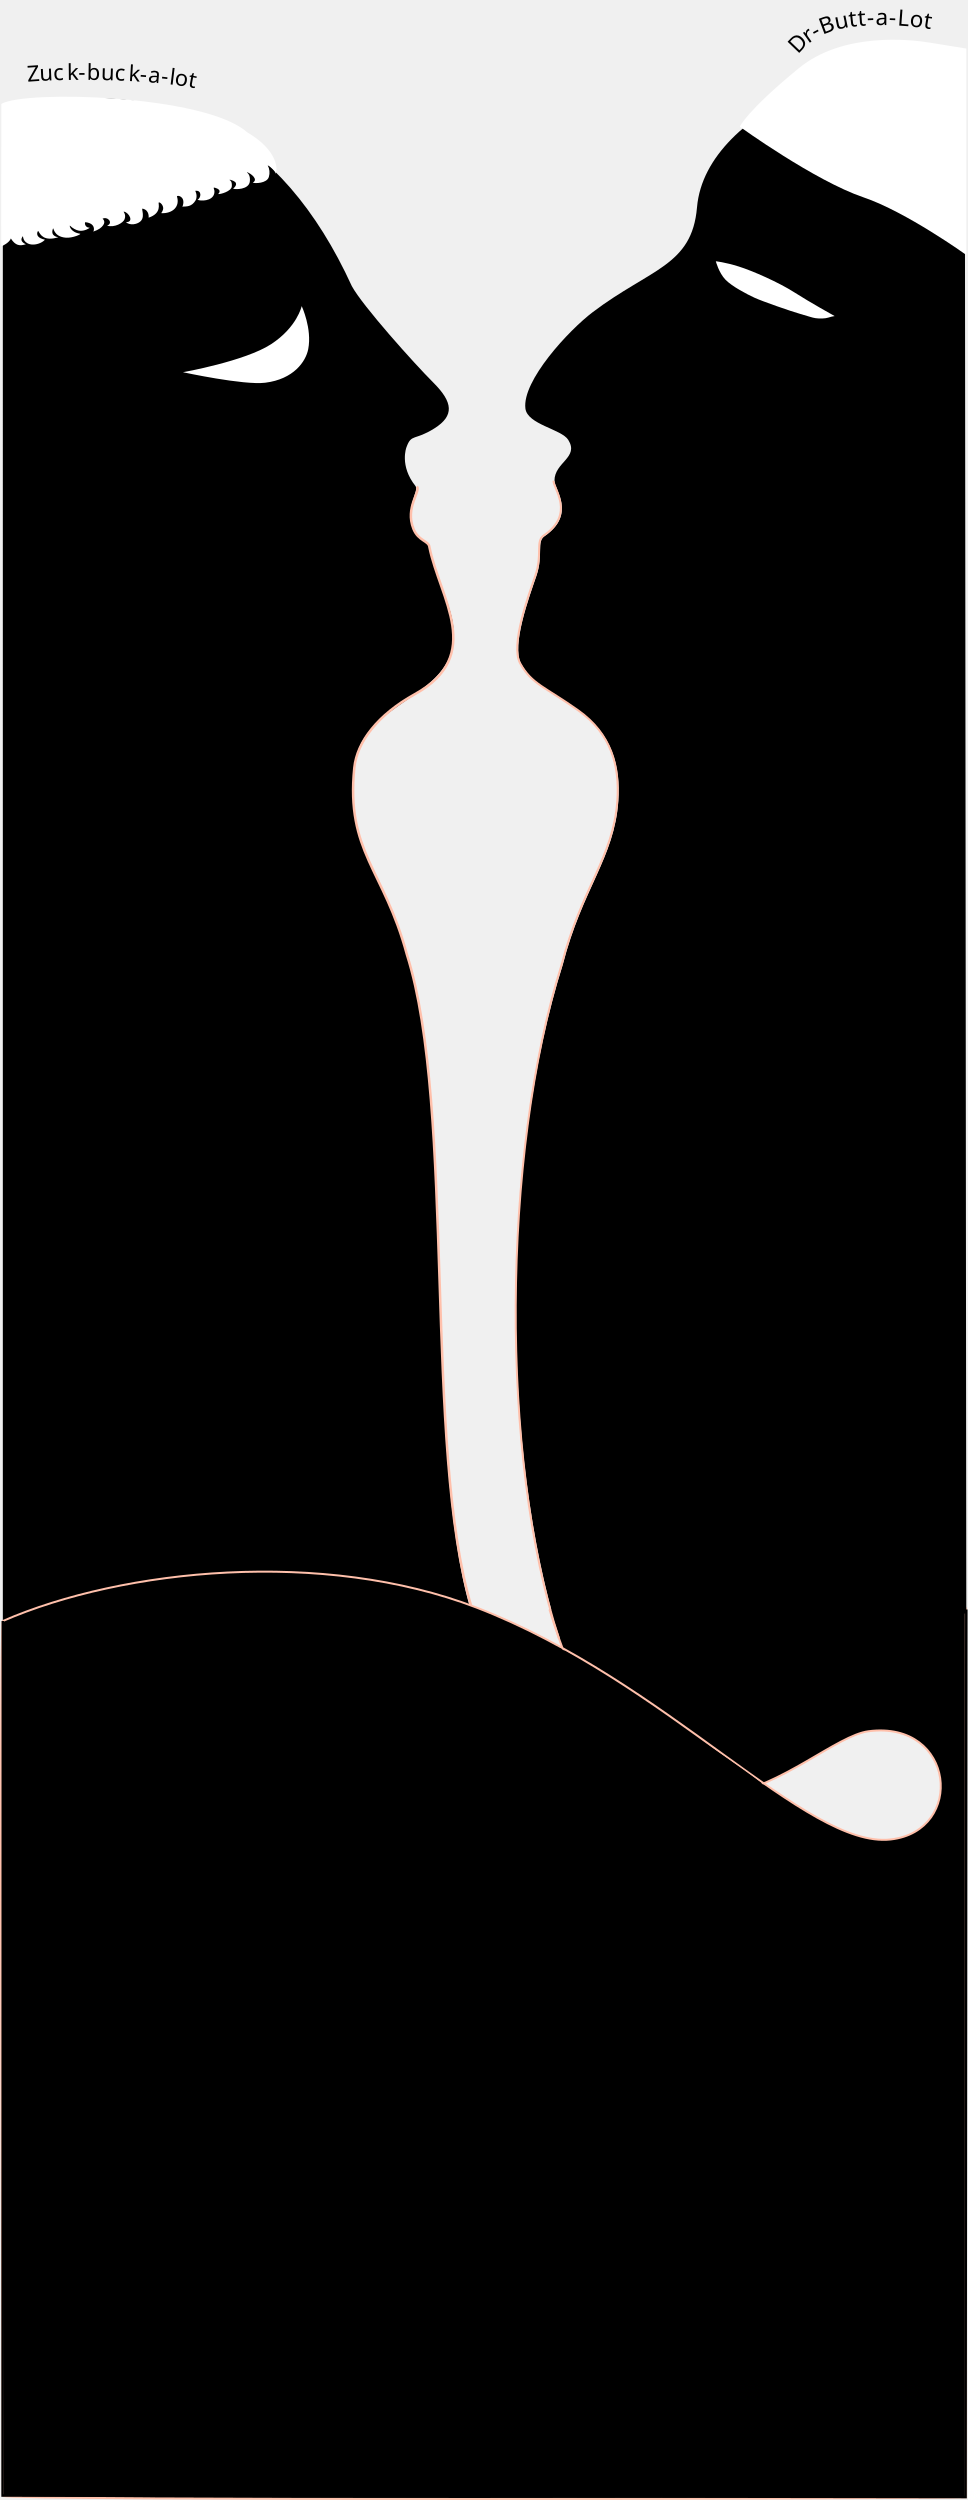
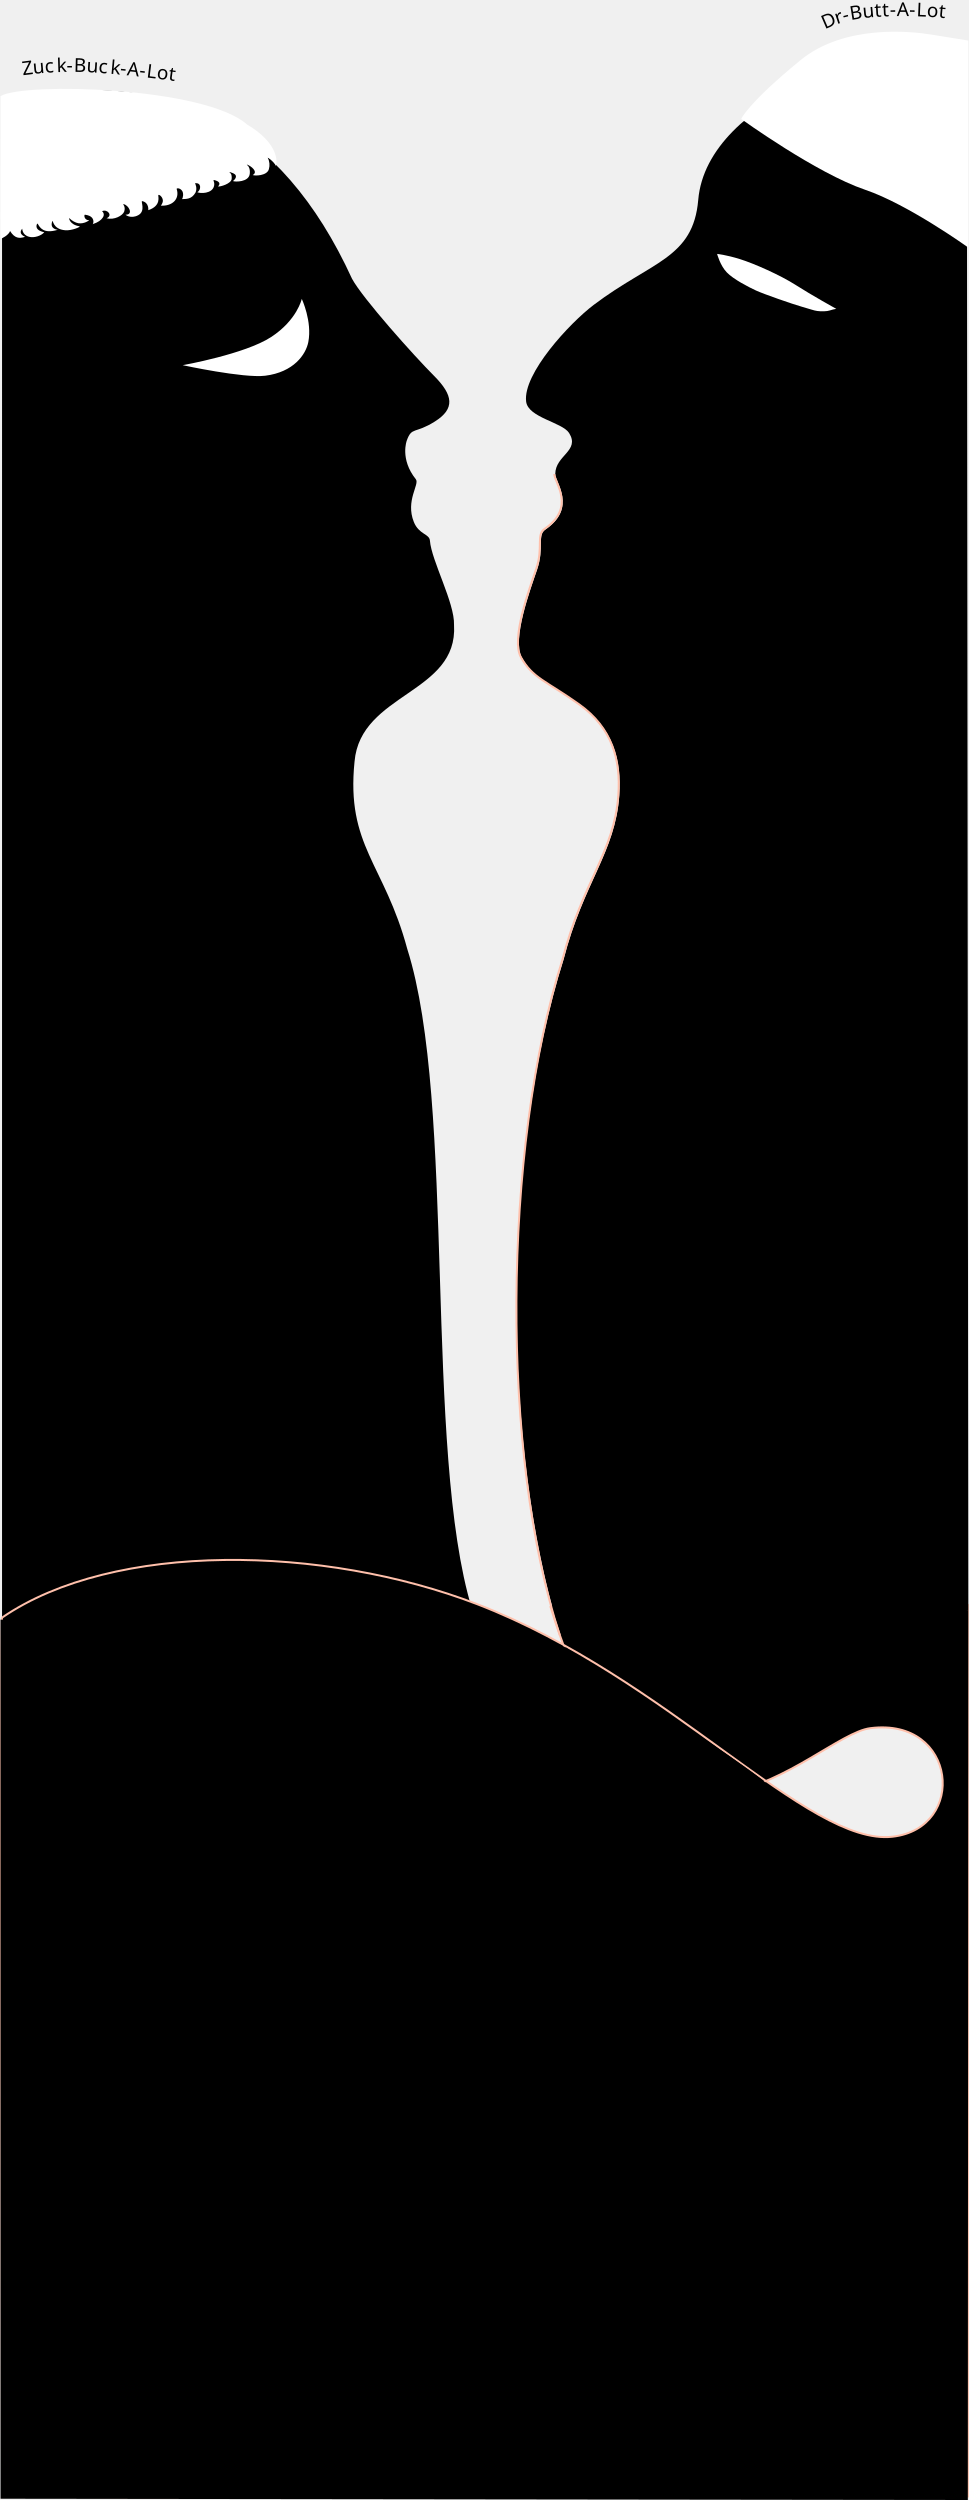
- <svg xmlns="http://www.w3.org/2000/svg" viewBox="0 0 1931.17 4989.81">
+ <svg xmlns="http://www.w3.org/2000/svg" viewBox="0 0 1928.07 4975.26">
  <defs>
-     <style>.cls-1{fill:#fff;}.cls-2,.cls-4,.cls-5{fill:none;}.cls-2,.cls-3,.cls-4{stroke:#ffc0ab;}.cls-2,.cls-4{stroke-miterlimit:10;}.cls-2,.cls-5{stroke-width:5px;}.cls-3,.cls-4{stroke-width:4px;}.cls-5{stroke:#000;}.cls-6{font-size:44px;}.cls-6,.cls-7{font-family:RightGrotesk-WideMedium, Right Grotesk;font-weight:500;}.cls-7{font-size:45px;}</style>
+     <style>.cls-1,.cls-2{stroke:#ffc0ab;stroke-width:4px;}.cls-2,.cls-4{fill:none;}.cls-2{stroke-miterlimit:10;}.cls-3{fill:#fff;}.cls-4{stroke:#000;stroke-width:14px;}.cls-5{font-size:38px;font-family:RightGrotesk-WideMedium, Right Grotesk;font-weight:500;}</style>
  </defs>
  <g id="Layer_2" data-name="Layer 2">
    <g id="left-sil">
-       <path d="M5.67,219.2c325.15-78.89,555.67,44.2,696.49,351.74,21,39,124,154,163,193s42,65.72,2,91-46,10-56,38c0,0-14.16,36.81,18,77,8,10-21.08,42.31-4,85,10,25,31,23.62,32,37,3,40,49.52,124,48,168,8.37,136.76-186.25,135.11-198,272-17,168,59.27,202.65,105,373,97.63,307.51,32.51,996.08,128.5,1312.5l-935,124Z" />
-     </g>
-     <g id="left-sil-line">
-       <line class="cls-1" x1="5.67" y1="3109.42" x2="5.67" y2="219.2" />
-       <path class="cls-2" d="M832.17,970.92c8,10-24.08,41.81-7,84.5,10,25,31,23.62,32,37,20.56,101.8,110.81,215.3-29,293-74,41-115.74,95.07-121,147-17,168,59.27,202.66,105,373,97.63,307.51,33,986.08,129,1302.5" />
+       <path d="M4.07,203c325.15-78.89,555.68,44.19,696.49,351.74,21,39,124,154,163,193s42,65.72,2,91-46,10-56,38c0,0-14.16,36.8,18,77,8,10-21.07,42.31-4,85,10,25,31,23.62,32,37,3,40,49.52,124,48,168,8.37,136.76-186.25,135.11-198,272-17,168,59.26,202.65,105,373,97.63,307.51,32.51,996.07,128.5,1312.5l-935,124Z" />
    </g>
    <g id="rap-sil">
      <g id="butt-neg">
-         <path class="cls-3" d="M1927.67,3208.42v1776c-55,3-1922,7-1922-3,0-87.74-8.26-1742.4,0-1746,241-105,641-144,945-27,381.74,146.92,658.5,482,827,463,149.2-16.82,129-238-44-216-125.61,16-437,408-637-243" />
+         <path class="cls-1" d="M1926.07,3192.25v1776c-312,2-1922,7-1922-3,0-87.75-4.66-1742.8,0-1746,223-153,641-144,945-27,381.75,146.92,658.5,482,827,463,149.2-16.82,129-238-44-216-115.34,14.67-436.6,409.31-637-243" />
      </g>
    </g>
    <g id="cover">
-       <path d="M1118.28,3289.9c32,15.93,384.6,250.08,405.65,273,15.78,17.21-125,137.82-292.09-38.3C1146.62,3434.84,1094.17,3277.92,1118.28,3289.9Z" />
+       <path d="M1116.68,3273.73c32,15.93,384.6,250.08,405.65,273,15.79,17.2-124.95,137.82-292.09-38.3C1145,3418.66,1092.57,3261.75,1116.68,3273.73Z" />
    </g>
    <g id="right-sil">
-       <path d="M1176.67,3252.42l752-32-3-3097c-158-32.6-517,86-534.5,290.5-10,117-93,122-208,209-48.09,36.39-141.41,137.25-134.5,192.5,4,32,72,41,85.5,62.5,22.32,35.55-27.5,44.4-27.5,81.5,0,17,44,67-19.5,110.5-17,11.64-2,37-16.5,79.5-13.9,40.74-50.5,139.5-30.5,175.5,23.32,42,50,47,116,94s82.86,110.71,78,180c-8,114-71.74,174.06-111,327-119.52,378.67-122.5,924.5-20.5,1295.5" />
+       <path d="M1175.07,3236.25l752-32-3-3097c-158-32.6-517,85.95-534.5,290.5-10,117-93,122-208,209-48.09,36.39-141.4,137.25-134.5,192.5,4,32,72,41,85.5,62.5,22.32,35.55-27.5,44.39-27.5,81.5,0,17,44,67-19.5,110.5-17,11.64-2,37-16.5,79.5-13.9,40.74-50.5,139.5-30.5,175.5,23.32,42,50,47,116,94s82.87,110.71,78,180c-8,114-71.74,174.06-111,327-119.52,378.67-122.5,924.5-20.5,1295.5" />
    </g>
    <g id="right-sil-line">
-       <path class="cls-4" d="M1104.67,959.42c0,17,44,66-19.5,109.5-17,11.64-2,37-16.5,79.5-13.9,40.74-50.5,139.5-30.5,175.5,23.32,42,50,47,116,94s82.86,110.71,78,180c-8,114-71.74,174.06-111,327-119.52,378.67-123.5,987.5-5.5,1345.5" />
+       <path class="cls-2" d="M1103.07,943.25c0,17,44,66-19.5,109.5-17,11.64-2,37-16.5,79.5-13.9,40.74-50.5,139.5-30.5,175.5,23.32,42,50,47,116,94s82.87,110.71,78,180c-8,114-71.74,174.06-111,327-119.52,378.67-123.5,987.5-5.5,1345.5" />
    </g>
    <g id="left-eye-white">
-       <path class="cls-1" d="M365.17,742.92s124-22,176-56,61-76,61-76,21,45,13,86c-4.8,24.62-29,60-86,67C486.2,769.2,365.17,742.92,365.17,742.92Z" />
+       <path class="cls-3" d="M363.57,726.75s124-22,176-56,61-76,61-76,21,45,13,86c-4.8,24.62-29,60-86,67C484.61,753,363.57,726.75,363.57,726.75Z" />
    </g>
    <g id="right-eye-white">
-       <path class="cls-1" d="M1428.73,521.48s17.7,1.72,45.43,10.35,80.14,31.74,111.15,51.62,80.58,47.39,80.58,47.39a74.78,74.78,0,0,0-12.74,3.1c-5.6,2-17.67,2.22-25.14,1.13s-12.44-3.33-30.88-8.54-75.7-25.13-91-32.21S1461.33,572,1448,558.25,1428.73,521.48,1428.73,521.48Z" />
+       <path class="cls-3" d="M1427.13,505.31s17.71,1.72,45.43,10.35,80.14,31.74,111.15,51.62,80.58,47.39,80.58,47.39a75,75,0,0,0-12.74,3.1c-5.59,2.05-17.67,2.22-25.13,1.13s-12.45-3.33-30.89-8.54-75.7-25.13-91-32.21-44.81-22.28-58.14-36.07S1427.13,505.31,1427.13,505.31Z" />
    </g>
    <g id="left-head">
-       <path class="cls-1" d="M2.67,207.42c47-28,406.63-18.22,490.56,56.55,63.61,37.44,60.54,76.07,57.23,82.58.27-1.35-5.48-12.57-16.16-16.61a30.29,30.29,0,0,1,2.37,23c-3.67,13.35-28.45,13.55-32.16,11.55,11.84-6.37-3.69-18.25-11.2-20.75a.3.3,0,0,0-.29.52c2.75,2,6.78,6.93,5.65,17.68-1.63,17-29.69,16.5-33.42,14.56,2.51-2,11.79-10.31.42-15.56-3-1.3-7.84-3.1-7.39-1.59,2,.87,5.08,3.67,4.39,12.59-.64,9.93-23.3,16.3-27.24,15.33,2.14-2.1,7.33-8.59-5.76-12.33-7-2,0,2-2,11-3.31,16.19-28.38,15.69-33.46,12.65,7.17-3,9.49-19.74-4.6-17.67.6.52,5.08,9.91,1.06,18.52-8,13.76-18.22,12.5-27,13,2.16-1.9,4-12,0-17-4.56-5.82-11-4.88-10.48-3.18,6.48,20.18-8.82,34.45-31.52,33.18,0,0,4.7-5.52,4-11-.93-7.27-8-12-9-10s7,21-20,30c0,0,2-15-12-18-3.92-.84,7.75,19.6-8,28-15,8-26-1-25-1,16.28,0,6-19-4-21-3.49-.69,5,4,1,15-2.73,7.52-19.8,17.39-35,13,12.86-4.9,2-19-9-14,0,0,6.89,5.17,1.28,13-3.41,4.75-8.35,9.05-20.28,13,1.87-.62,3.39-7.95-1-13-2.65-3.05-7-5-14-6-2.21-.31-2,11,8,11,1.73,0-10,7.83-21,6-6-1-13-5-18-10-1.55-1.54,0,13,20,16,4.33.65-15,9-28,8-26.23-2-24.31-22.49-26-18-6,16,11,17,11,17-29,9-36-5-40-12-1.06-1.86-5,6,0,11s13.28,5.68,13,6c-6,7-20.14,11.63-30,9-15-4-13.29-16.86-14-16-9,11,6.2,15.94,6,16-12,4-20.94,3-30-11.5-2.74,8.22-16.81,15.3-19,15.5C1.72,491.51,3.07,207.19,2.67,207.42Z" />
+       <path class="cls-3" d="M1.07,191.25c47-28,406.63-18.22,490.56,56.55,63.61,37.44,60.54,76.07,57.23,82.58.28-1.35-5.48-12.57-16.16-16.61a30.29,30.29,0,0,1,2.37,23c-3.67,13.35-28.45,13.55-32.16,11.55,11.84-6.37-3.69-18.25-11.2-20.75a.29.29,0,0,0-.28.51c2.74,2.05,6.78,6.94,5.64,17.69-1.63,16.95-29.69,16.5-33.42,14.56,2.51-2,11.79-10.31.42-15.56-3-1.3-7.84-3.1-7.39-1.6,2,.88,5.08,3.68,4.39,12.6-.64,9.93-23.3,16.3-27.24,15.33,2.14-2.11,7.33-8.59-5.76-12.33-7-2,0,2-2,11-3.31,16.19-28.38,15.69-33.45,12.65,7.17-3,9.48-19.74-4.6-17.67.59.52,5.07,9.91,1.05,18.52-8,13.76-18.22,12.5-27,13,2.16-1.9,4-12,0-17-4.56-5.82-11-4.88-10.48-3.18,6.48,20.18-8.81,34.45-31.52,33.18,0,0,4.7-5.52,4-11-.93-7.27-8-12-9-10s7,21-20,30c0,0,2-15-12-18-3.91-.84,7.76,19.6-8,28-15,8-26-1-25-1,16.28,0,6-19-4-21-3.48-.69,5,4,1,15-2.73,7.52-19.8,17.38-35,13,12.86-4.9,2-19-9-14,0,0,6.89,5.17,1.28,13-3.41,4.75-8.34,9-20.28,13,1.87-.62,3.39-7.95-1-13-2.65-3.05-7-5-14-6-2.21-.31-2,11,8,11,1.73,0-10,7.83-21,6-6-1-13-5-18-10-1.54-1.54,0,13,20,16,4.33.65-15,9-28,8-26.23-2-24.31-22.49-26-18-6,16,11,17,11,17-29,9-36-5-40-12-1.06-1.86-5,6,0,11s13.28,5.68,13,6c-6,7-20.14,11.63-30,9-15-4-13.29-16.86-14-16-9,11,6.2,15.94,6,16-12,4-20.93,3-30-11.5-2.75,8.22-16.82,15.3-19,15.5C.12,475.34,1.47,191,1.07,191.25Z" />
    </g>
    <g id="right-head">
-       <path class="cls-1" d="M1928.67,96.92l-74-12c-39.37-6.38-172.37-20.82-260,51-105.87,86.78-118,117-118,117S1626,360.83,1723.37,393.85c85.56,29,205.3,115.07,205.3,115.07Z" />
+       <path class="cls-3" d="M1927.07,80.75l-74-12c-39.36-6.38-172.37-20.83-260,51-105.87,86.78-118,117-118,117s149.28,107.91,246.7,140.92c85.56,29,205.3,115.08,205.3,115.08Z" />
    </g>
    <g id="line-cover">
-       <polyline class="cls-5" points="1928.67 3212.42 1927.17 4983.92 5.17 4980.92 5.67 3235.42" />
+       <polyline class="cls-4" points="1920.07 3204.25 1919.07 4968.25 8.07 4965.75 8.07 3223.25" />
    </g>
    <g id="Type">
-       <text class="cls-6" transform="matrix(1, -0.07, 0.07, 1, 54.93, 163.13)">Z</text>
-       <text class="cls-6" transform="translate(79.18 161.48) rotate(-2.57)">u</text>
-       <text class="cls-6" transform="matrix(1, -0.03, 0.03, 1, 106.44, 160.26)">c</text>
-       <text class="cls-6" transform="matrix(1, -0.01, 0.01, 1, 133.78, 159.57)">k</text>
-       <text class="cls-6" transform="translate(156.34 159.34)">-</text>
-       <text class="cls-6" transform="translate(172.93 159.31) rotate(0.69)">b</text>
-       <text class="cls-6" transform="matrix(1, 0.03, -0.03, 1, 201.1, 159.65)">u</text>
-       <text class="cls-6" transform="matrix(1, 0.04, -0.04, 1, 228.4, 160.38)">c</text>
-       <text class="cls-6" transform="matrix(1, 0.06, -0.06, 1, 255.71, 161.56)">k</text>
-       <text class="cls-6" transform="translate(278.24 162.89) rotate(4.09)">-</text>
-       <text class="cls-6" transform="translate(294.72 164.02) rotate(5.05)">a</text>
-       <text class="cls-6" transform="matrix(0.99, 0.11, -0.11, 0.99, 320.46, 166.33)">-</text>
-       <text class="cls-6" transform="translate(336.91 168.11) rotate(6.93)">l</text>
-       <text class="cls-6" transform="translate(347.22 169.25) rotate(8.29)">o</text>
-       <text class="cls-6" transform="translate(373.93 173.19) rotate(10.37)">t</text>
      <text />
      <text />
-       <text class="cls-7" transform="translate(1592.15 108.69) rotate(-46.19)">D</text>
-       <text class="cls-7" transform="matrix(0.82, -0.57, 0.57, 0.82, 1613.33, 87.36)">r</text>
-       <text class="cls-7" transform="translate(1627.63 77.29) rotate(-28.33)">-</text>
-       <text class="cls-7" transform="matrix(0.94, -0.35, 0.35, 0.94, 1641.51, 69.26)">B</text>
-       <text class="cls-7" transform="matrix(0.98, -0.2, 0.2, 0.98, 1668.59, 59.35)">u</text>
-       <text class="cls-7" transform="translate(1695.42 54.04) rotate(-6.44)">t</text>
-       <text class="cls-7" transform="matrix(1, -0.07, 0.07, 1, 1712.76, 52.06)">t</text>
-       <text class="cls-7" transform="translate(1730.7 50.74) rotate(-2.23)">-</text>
-       <text class="cls-7" transform="translate(1747.42 49.98) rotate(0.14)">a</text>
-       <text class="cls-7" transform="translate(1773.68 50.12) rotate(2.26)">-</text>
-       <text class="cls-7" transform="translate(1790.45 50.72) rotate(4.24)">L</text>
-       <text class="cls-7" transform="translate(1814.4 52.44) rotate(6.59)">o</text>
-       <text class="cls-7" transform="matrix(0.99, 0.15, -0.15, 0.99, 1841.83, 55.68)">t</text>
+       <text class="cls-5" transform="translate(45.42 149.79) rotate(-7.29)">Z</text>
+       <text class="cls-5" transform="translate(66.17 147.12) rotate(-5.31)">u</text>
+       <text class="cls-5" transform="translate(89.57 144.95) rotate(-3.42)">c</text>
+       <text class="cls-5" transform="matrix(1, -0.03, 0.03, 1, 113.02, 143.57)">k</text>
+       <text class="cls-5" transform="translate(132.46 143.02) rotate(-0.37)">-</text>
+       <text class="cls-5" transform="translate(146.65 142.85) rotate(1.26)">B</text>
+       <text class="cls-5" transform="translate(171.67 143.4) rotate(3.36)">u</text>
+       <text class="cls-5" transform="translate(195.2 144.81) rotate(4.43)">c</text>
+       <text class="cls-5" transform="translate(218.75 146.65) rotate(5.15)">k</text>
+       <text class="cls-5" transform="translate(238.21 148.41) rotate(5.6)">-</text>
+       <text class="cls-5" transform="translate(251.83 149.72) rotate(6.07)">A</text>
+       <text class="cls-5" transform="translate(276.31 152.34) rotate(6.49)">-</text>
+       <text class="cls-5" transform="matrix(0.99, 0.12, -0.12, 0.99, 290.56, 153.96)">L</text>
+       <text class="cls-5" transform="translate(310.9 156.39) rotate(7.29)">o</text>
+       <text class="cls-5" transform="translate(334.22 159.38) rotate(7.71)">t</text>
+       <text class="cls-5" transform="translate(1641.37 58.28) rotate(-23.37)">D</text>
+       <text class="cls-5" transform="matrix(0.95, -0.31, 0.31, 0.95, 1665.34, 48.23)">r</text>
+       <text class="cls-5" transform="translate(1679.67 43.5) rotate(-14.16)">-</text>
+       <text class="cls-5" transform="matrix(0.99, -0.16, 0.16, 0.99, 1693.04, 39.94)">B</text>
+       <text class="cls-5" transform="translate(1717.59 36.01) rotate(-5.58)">u</text>
+       <text class="cls-5" transform="matrix(1, -0.06, 0.06, 1, 1740.95, 33.82)">t</text>
+       <text class="cls-5" transform="matrix(1, -0.04, 0.04, 1, 1755.77, 32.9)">t</text>
+       <text class="cls-5" transform="translate(1771.04 32.3) rotate(-1.15)">-</text>
+       <text class="cls-5" transform="translate(1784.67 31.96) rotate(0.12)">A</text>
+       <text class="cls-5" transform="translate(1809.18 32.07) rotate(1.31)">-</text>
+       <text class="cls-5" transform="translate(1823.44 32.36) rotate(2.39)">L</text>
+       <text class="cls-5" transform="translate(1843.81 33.18) rotate(3.84)">o</text>
+       <text class="cls-5" transform="translate(1867.13 34.77) rotate(5.41)">t</text>
    </g>
  </g>
</svg>
